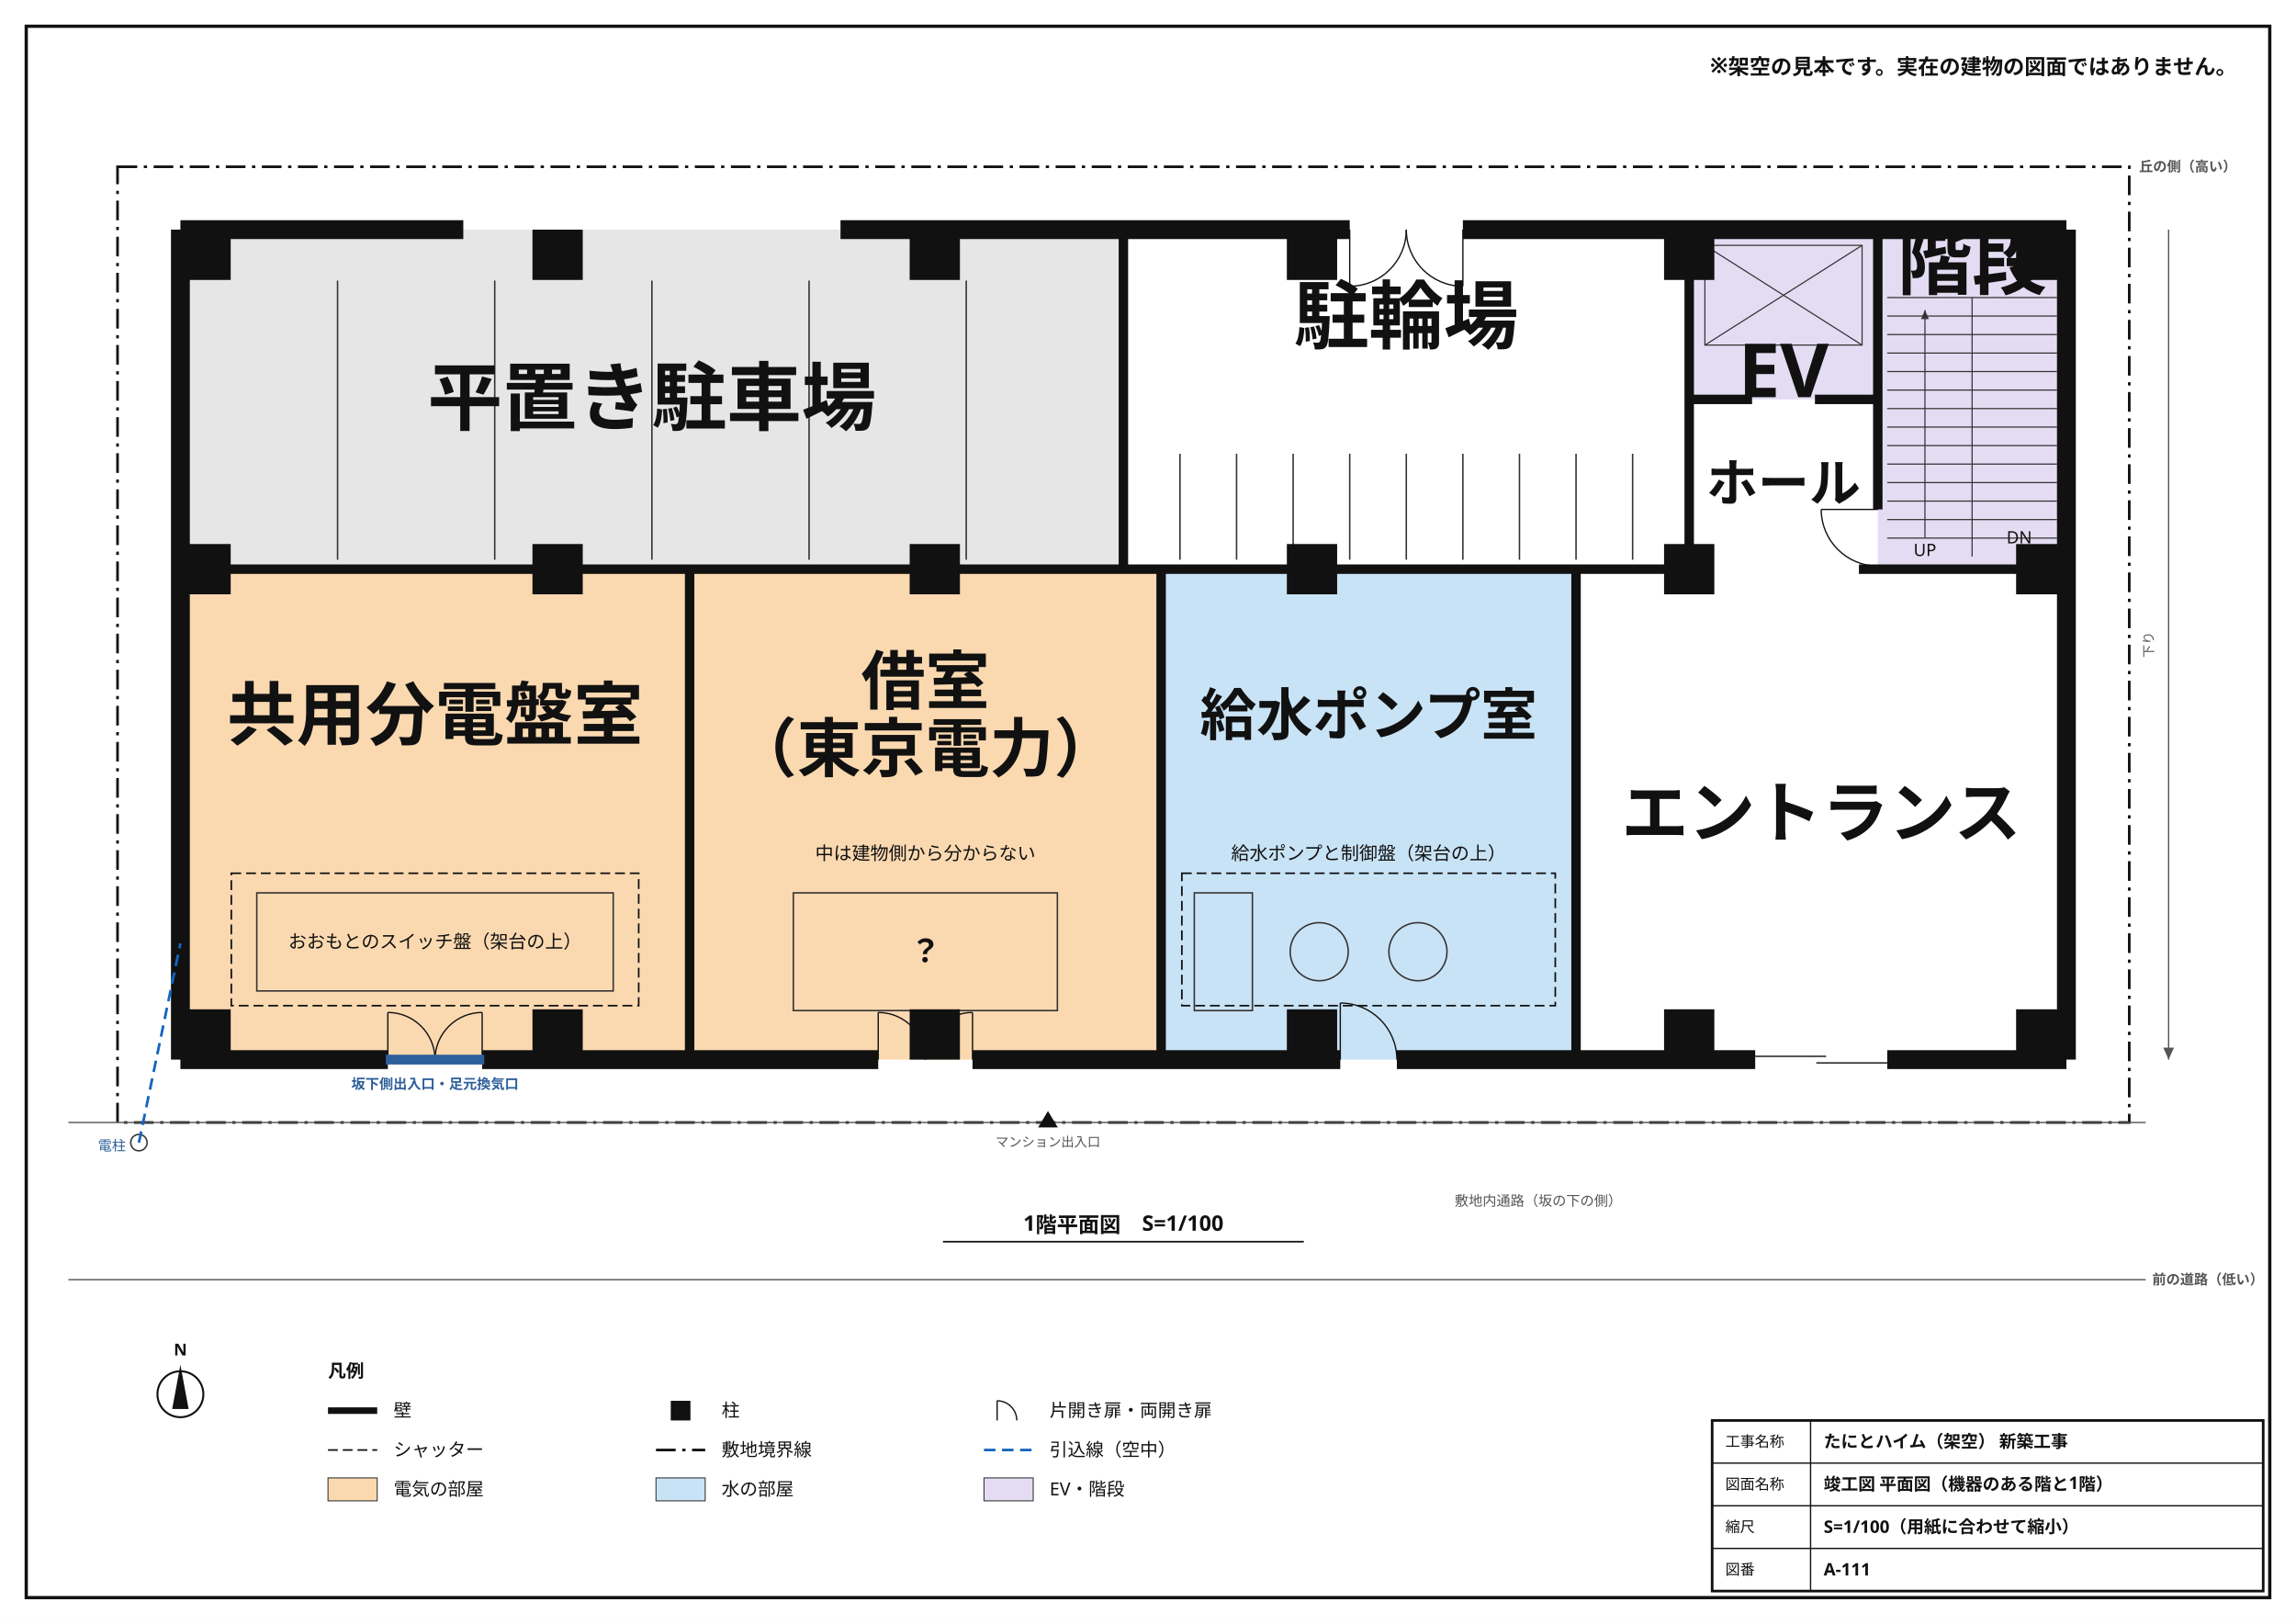
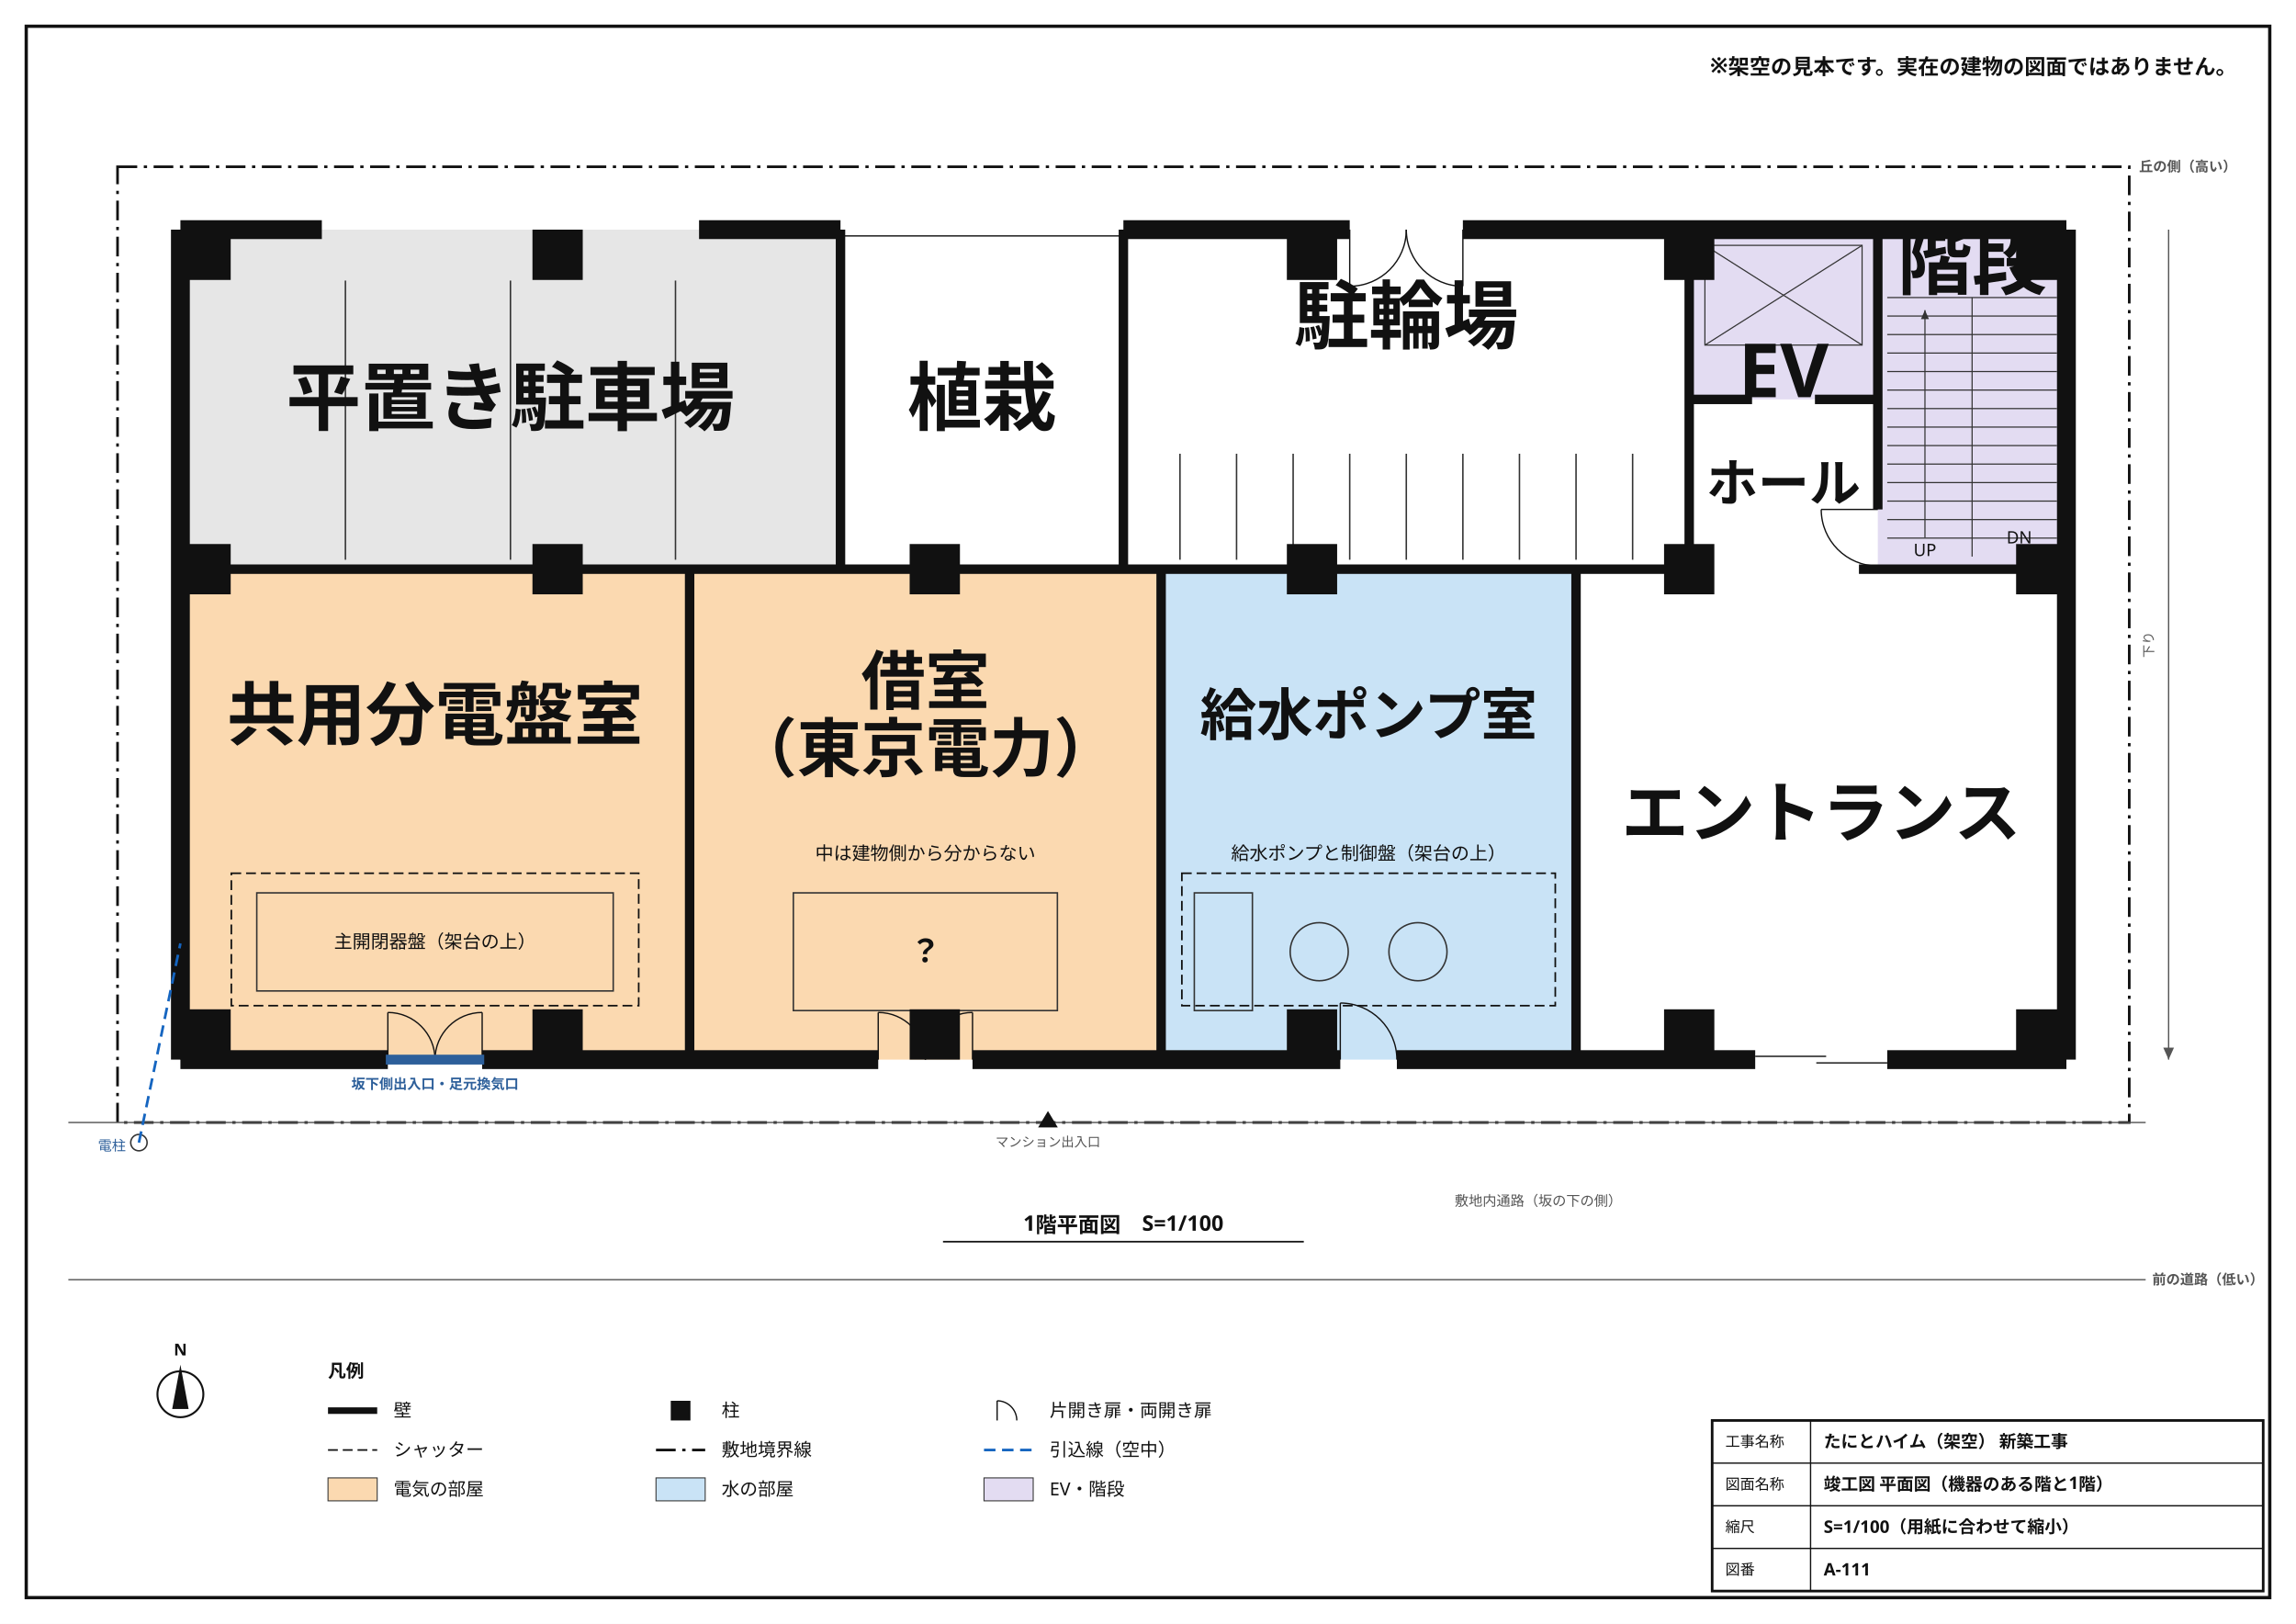
<svg xmlns="http://www.w3.org/2000/svg" viewBox="0 0 1400 990" width="1400" height="990">
  <rect width="1400" height="990" fill="#ffffff" />
  <polygon points="16.00,16.00 1384.00,16.00 1384.00,974.00 16.00,974.00" stroke="#111111" stroke-width="2" fill="none" />
  <text x="1364.00" y="44.33" font-size="13" text-anchor="end" fill="#111111" font-family="Hiragino Sans, Yu Gothic, Noto Sans JP, sans-serif" font-weight="600">※架空の見本です。実在の建物の図面ではありません。</text>
  <polygon points="1044.00,866.00 1380.00,866.00 1380.00,970.00 1044.00,970.00" stroke="#111111" stroke-width="1.6" fill="none" />
  <text x="1052.00" y="882.00" font-size="9" text-anchor="start" fill="#111111" font-family="Hiragino Sans, Yu Gothic, Noto Sans JP, sans-serif">工事名称</text>
  <text x="1112.00" y="882.50" font-size="10.5" text-anchor="start" fill="#111111" font-family="Hiragino Sans, Yu Gothic, Noto Sans JP, sans-serif" font-weight="600">たにとハイム（架空） 新築工事</text>
  <line x1="1044.00" y1="892.00" x2="1380.00" y2="892.00" stroke="#111111" stroke-width="0.8" fill="none" />
  <text x="1052.00" y="908.00" font-size="9" text-anchor="start" fill="#111111" font-family="Hiragino Sans, Yu Gothic, Noto Sans JP, sans-serif">図面名称</text>
  <text x="1112.00" y="908.50" font-size="10.5" text-anchor="start" fill="#111111" font-family="Hiragino Sans, Yu Gothic, Noto Sans JP, sans-serif" font-weight="600">竣工図 平面図（機器のある階と1階）</text>
  <line x1="1044.00" y1="918.00" x2="1380.00" y2="918.00" stroke="#111111" stroke-width="0.8" fill="none" />
  <text x="1052.00" y="934.00" font-size="9" text-anchor="start" fill="#111111" font-family="Hiragino Sans, Yu Gothic, Noto Sans JP, sans-serif">縮尺</text>
  <text x="1112.00" y="934.50" font-size="10.5" text-anchor="start" fill="#111111" font-family="Hiragino Sans, Yu Gothic, Noto Sans JP, sans-serif" font-weight="600">S=1/100（用紙に合わせて縮小）</text>
  <line x1="1044.00" y1="944.00" x2="1380.00" y2="944.00" stroke="#111111" stroke-width="0.8" fill="none" />
  <text x="1052.00" y="960.00" font-size="9" text-anchor="start" fill="#111111" font-family="Hiragino Sans, Yu Gothic, Noto Sans JP, sans-serif">図番</text>
  <text x="1112.00" y="960.50" font-size="10.5" text-anchor="start" fill="#111111" font-family="Hiragino Sans, Yu Gothic, Noto Sans JP, sans-serif" font-weight="600">A-111</text>
  <line x1="1104.00" y1="866.00" x2="1104.00" y2="970.00" stroke="#111111" stroke-width="0.8" fill="none" />
-   <polygon points="110.00,140.00 685.00,140.00 685.00,347.00 110.00,347.00" fill="#e6e6e6" stroke="none" />
+   <polygon points="110.00,140.00 512.50,140.00 512.50,347.00 110.00,347.00" fill="#e6e6e6" stroke="none" />
  <polygon points="1030.00,140.00 1145.00,140.00 1145.00,243.50 1030.00,243.50" fill="#e3dcf2" stroke="none" />
  <polygon points="1145.00,140.00 1260.00,140.00 1260.00,347.00 1145.00,347.00" fill="#e3dcf2" stroke="none" />
  <polygon points="110.00,347.00 420.50,347.00 420.50,646.00 110.00,646.00" fill="#fbd9b0" stroke="none" />
  <polygon points="420.50,347.00 708.00,347.00 708.00,646.00 420.50,646.00" fill="#fbd9b0" stroke="none" />
  <polygon points="708.00,347.00 961.00,347.00 961.00,646.00 708.00,646.00" fill="#c9e3f6" stroke="none" />
-   <line x1="205.83" y1="171.05" x2="205.83" y2="341.25" stroke="#333333" stroke-width="0.9" fill="none" />
-   <line x1="301.67" y1="171.05" x2="301.67" y2="341.25" stroke="#333333" stroke-width="0.9" fill="none" />
-   <line x1="397.50" y1="171.05" x2="397.50" y2="341.25" stroke="#333333" stroke-width="0.9" fill="none" />
-   <line x1="493.33" y1="171.05" x2="493.33" y2="341.25" stroke="#333333" stroke-width="0.9" fill="none" />
-   <line x1="589.17" y1="171.05" x2="589.17" y2="341.25" stroke="#333333" stroke-width="0.9" fill="none" />
-   <text x="397.50" y="258.70" font-size="45.6" text-anchor="middle" fill="#111111" font-family="Hiragino Sans, Yu Gothic, Noto Sans JP, sans-serif" font-weight="600">平置き駐車場</text>
+   <line x1="210.62" y1="171.05" x2="210.62" y2="341.25" stroke="#333333" stroke-width="0.9" fill="none" />
+   <line x1="311.25" y1="171.05" x2="311.25" y2="341.25" stroke="#333333" stroke-width="0.9" fill="none" />
+   <line x1="411.88" y1="171.05" x2="411.88" y2="341.25" stroke="#333333" stroke-width="0.9" fill="none" />
+   <text x="311.25" y="258.70" font-size="45.6" text-anchor="middle" fill="#111111" font-family="Hiragino Sans, Yu Gothic, Noto Sans JP, sans-serif" font-weight="600">平置き駐車場</text>
+   <line x1="512.50" y1="143.83" x2="685.00" y2="143.83" stroke="#111111" stroke-width="0.8" fill="none" />
+   <text x="598.75" y="258.70" font-size="45.6" text-anchor="middle" fill="#111111" font-family="Hiragino Sans, Yu Gothic, Noto Sans JP, sans-serif" font-weight="600">植栽</text>
  <line x1="719.50" y1="276.62" x2="719.50" y2="341.25" stroke="#333333" stroke-width="0.9" fill="none" />
  <line x1="754.00" y1="276.62" x2="754.00" y2="341.25" stroke="#333333" stroke-width="0.9" fill="none" />
  <line x1="788.50" y1="276.62" x2="788.50" y2="341.25" stroke="#333333" stroke-width="0.9" fill="none" />
  <line x1="823.00" y1="276.62" x2="823.00" y2="341.25" stroke="#333333" stroke-width="0.9" fill="none" />
  <line x1="857.50" y1="276.62" x2="857.50" y2="341.25" stroke="#333333" stroke-width="0.9" fill="none" />
  <line x1="892.00" y1="276.62" x2="892.00" y2="341.25" stroke="#333333" stroke-width="0.9" fill="none" />
  <line x1="926.50" y1="276.62" x2="926.50" y2="341.25" stroke="#333333" stroke-width="0.9" fill="none" />
  <line x1="961.00" y1="276.62" x2="961.00" y2="341.25" stroke="#333333" stroke-width="0.9" fill="none" />
  <line x1="995.50" y1="276.62" x2="995.50" y2="341.25" stroke="#333333" stroke-width="0.9" fill="none" />
  <text x="857.50" y="209.02" font-size="45.6" text-anchor="middle" fill="#111111" font-family="Hiragino Sans, Yu Gothic, Noto Sans JP, sans-serif" font-weight="600">駐輪場</text>
  <polygon points="1039.58,149.58 1135.42,149.58 1135.42,210.38 1039.58,210.38" stroke="#333333" stroke-width="0.7" fill="none" />
  <line x1="1039.58" y1="149.58" x2="1135.42" y2="210.38" stroke="#333333" stroke-width="0.7" fill="none" />
  <line x1="1135.42" y1="149.58" x2="1039.58" y2="210.38" stroke="#333333" stroke-width="0.7" fill="none" />
  <text x="1087.50" y="242.14" font-size="45.6" text-anchor="middle" fill="#111111" font-family="Hiragino Sans, Yu Gothic, Noto Sans JP, sans-serif" font-weight="600">EV</text>
  <line x1="1202.50" y1="181.40" x2="1202.50" y2="339.33" stroke="#333333" stroke-width="0.7" fill="none" />
  <line x1="1150.75" y1="181.40" x2="1254.25" y2="181.40" stroke="#333333" stroke-width="0.7" fill="none" />
  <line x1="1150.75" y1="192.68" x2="1254.25" y2="192.68" stroke="#333333" stroke-width="0.7" fill="none" />
  <line x1="1150.75" y1="203.96" x2="1254.25" y2="203.96" stroke="#333333" stroke-width="0.7" fill="none" />
  <line x1="1150.75" y1="215.24" x2="1254.25" y2="215.24" stroke="#333333" stroke-width="0.7" fill="none" />
  <line x1="1150.75" y1="226.52" x2="1254.25" y2="226.52" stroke="#333333" stroke-width="0.7" fill="none" />
  <line x1="1150.75" y1="237.80" x2="1254.25" y2="237.80" stroke="#333333" stroke-width="0.7" fill="none" />
  <line x1="1150.75" y1="249.09" x2="1254.25" y2="249.09" stroke="#333333" stroke-width="0.7" fill="none" />
  <line x1="1150.75" y1="260.37" x2="1254.25" y2="260.37" stroke="#333333" stroke-width="0.7" fill="none" />
  <line x1="1150.75" y1="271.65" x2="1254.25" y2="271.65" stroke="#333333" stroke-width="0.7" fill="none" />
  <line x1="1150.75" y1="282.93" x2="1254.25" y2="282.93" stroke="#333333" stroke-width="0.7" fill="none" />
  <line x1="1150.75" y1="294.21" x2="1254.25" y2="294.21" stroke="#333333" stroke-width="0.7" fill="none" />
  <line x1="1150.75" y1="305.49" x2="1254.25" y2="305.49" stroke="#333333" stroke-width="0.7" fill="none" />
  <line x1="1150.75" y1="316.77" x2="1254.25" y2="316.77" stroke="#333333" stroke-width="0.7" fill="none" />
  <line x1="1150.75" y1="328.05" x2="1254.25" y2="328.05" stroke="#333333" stroke-width="0.7" fill="none" />
  <line x1="1173.75" y1="327.83" x2="1173.75" y2="189.07" stroke="#333333" stroke-width="0.7" fill="none" />
  <polygon points="1173.75,189.07 1176.20,194.55 1171.30,194.55" fill="#333333" stroke="none" />
  <text x="1231.25" y="331.30" font-size="10.4" text-anchor="middle" fill="#111111" font-family="Hiragino Sans, Yu Gothic, Noto Sans JP, sans-serif">DN</text>
  <text x="1173.75" y="338.97" font-size="10.4" text-anchor="middle" fill="#111111" font-family="Hiragino Sans, Yu Gothic, Noto Sans JP, sans-serif">UP</text>
  <text x="1202.50" y="175.90" font-size="45.6" text-anchor="middle" fill="#111111" font-family="Hiragino Sans, Yu Gothic, Noto Sans JP, sans-serif" font-weight="600">階段</text>
  <text x="1087.50" y="305.69" font-size="31.318" text-anchor="middle" fill="#111111" font-family="Hiragino Sans, Yu Gothic, Noto Sans JP, sans-serif" font-weight="600">ホール</text>
  <polygon points="156.57,544.34 373.92,544.34 373.92,604.14 156.57,604.14" stroke="#333333" stroke-width="0.9" fill="none" />
  <polygon points="141.05,532.38 389.45,532.38 389.45,613.11 141.05,613.11" stroke="#111111" stroke-width="1.0" stroke-dasharray="6 3" fill="none" />
-   <text x="265.25" y="577.97" font-size="11.2" text-anchor="middle" fill="#111111" font-family="Hiragino Sans, Yu Gothic, Noto Sans JP, sans-serif">おおもとのスイッチ盤（架台の上）</text>
+   <text x="265.25" y="577.97" font-size="11.2" text-anchor="middle" fill="#111111" font-family="Hiragino Sans, Yu Gothic, Noto Sans JP, sans-serif">主開閉器盤（架台の上）</text>
  <text x="265.25" y="450.79" font-size="42.28" text-anchor="middle" fill="#111111" font-family="Hiragino Sans, Yu Gothic, Noto Sans JP, sans-serif" font-weight="600">共用分電盤室</text>
  <polygon points="483.75,544.34 644.75,544.34 644.75,616.10 483.75,616.10" stroke="#333333" stroke-width="0.9" fill="none" />
  <text x="564.25" y="586.62" font-size="19.2" text-anchor="middle" fill="#111111" font-family="Hiragino Sans, Yu Gothic, Noto Sans JP, sans-serif" font-weight="600">？</text>
  <text x="564.25" y="524.15" font-size="11.2" text-anchor="middle" fill="#111111" font-family="Hiragino Sans, Yu Gothic, Noto Sans JP, sans-serif">中は建物側から分からない</text>
  <text x="564.25" y="429.18" font-size="39.148" text-anchor="middle" fill="#111111" font-family="Hiragino Sans, Yu Gothic, Noto Sans JP, sans-serif" font-weight="600">借室</text>
  <text x="564.25" y="470.32" font-size="39.148" text-anchor="middle" fill="#111111" font-family="Hiragino Sans, Yu Gothic, Noto Sans JP, sans-serif" font-weight="600">（東京電力）</text>
  <circle cx="804.39" cy="580.22" r="17.71" stroke="#333333" stroke-width="0.9" fill="none" />
  <circle cx="864.61" cy="580.22" r="17.71" stroke="#333333" stroke-width="0.9" fill="none" />
  <polygon points="728.24,544.34 763.66,544.34 763.66,616.10 728.24,616.10" stroke="#333333" stroke-width="0.9" fill="none" />
  <text x="834.50" y="524.15" font-size="11.2" text-anchor="middle" fill="#111111" font-family="Hiragino Sans, Yu Gothic, Noto Sans JP, sans-serif">給水ポンプと制御盤（架台の上）</text>
  <polygon points="720.65,532.38 948.35,532.38 948.35,613.11 720.65,613.11" stroke="#111111" stroke-width="1.0" stroke-dasharray="6 3" fill="none" />
  <text x="834.50" y="448.18" font-size="34.45" text-anchor="middle" fill="#111111" font-family="Hiragino Sans, Yu Gothic, Noto Sans JP, sans-serif" font-weight="600">給水ポンプ室</text>
  <text x="1110.50" y="510.07" font-size="40.714" text-anchor="middle" fill="#111111" font-family="Hiragino Sans, Yu Gothic, Noto Sans JP, sans-serif" font-weight="600">エントランス</text>
-   <polygon points="110.00,134.25 282.50,134.25 282.50,145.75 110.00,145.75" fill="#111111" stroke="none" />
-   <polygon points="512.50,134.25 823.00,134.25 823.00,145.75 512.50,145.75" fill="#111111" stroke="none" />
+   <polygon points="110.00,134.25 196.25,134.25 196.25,145.75 110.00,145.75" fill="#111111" stroke="none" />
+   <polygon points="426.25,134.25 512.50,134.25 512.50,145.75 426.25,145.75" fill="#111111" stroke="none" />
+   <polygon points="685.00,134.25 823.00,134.25 823.00,145.75 685.00,145.75" fill="#111111" stroke="none" />
  <polygon points="892.00,134.25 1260.00,134.25 1260.00,145.75 892.00,145.75" fill="#111111" stroke="none" />
  <polygon points="110.00,344.12 1041.50,344.12 1041.50,349.88 110.00,349.88" fill="#111111" stroke="none" />
  <polygon points="1133.50,344.12 1260.00,344.12 1260.00,349.88 1133.50,349.88" fill="#111111" stroke="none" />
  <polygon points="104.25,140.00 115.75,140.00 115.75,646.00 104.25,646.00" fill="#111111" stroke="none" />
+   <polygon points="509.62,140.00 515.38,140.00 515.38,347.00 509.62,347.00" fill="#111111" stroke="none" />
  <polygon points="682.12,140.00 687.88,140.00 687.88,347.00 682.12,347.00" fill="#111111" stroke="none" />
  <polygon points="1027.12,140.00 1032.88,140.00 1032.88,347.00 1027.12,347.00" fill="#111111" stroke="none" />
  <polygon points="1030.00,240.62 1068.33,240.62 1068.33,246.38 1030.00,246.38" fill="#111111" stroke="none" />
  <polygon points="1106.67,240.62 1145.00,240.62 1145.00,246.38 1106.67,246.38" fill="#111111" stroke="none" />
  <polygon points="1142.12,140.00 1147.88,140.00 1147.88,310.58 1142.12,310.58" fill="#111111" stroke="none" />
  <polygon points="1142.12,345.08 1147.88,345.08 1147.88,347.00 1142.12,347.00" fill="#111111" stroke="none" />
  <polygon points="1254.25,140.00 1265.75,140.00 1265.75,646.00 1254.25,646.00" fill="#111111" stroke="none" />
  <polygon points="110.00,640.25 236.50,640.25 236.50,651.75 110.00,651.75" fill="#111111" stroke="none" />
  <polygon points="294.00,640.25 535.50,640.25 535.50,651.75 294.00,651.75" fill="#111111" stroke="none" />
  <polygon points="593.00,640.25 817.25,640.25 817.25,651.75 593.00,651.75" fill="#111111" stroke="none" />
  <polygon points="851.75,640.25 1070.25,640.25 1070.25,651.75 851.75,651.75" fill="#111111" stroke="none" />
  <polygon points="1150.75,640.25 1260.00,640.25 1260.00,651.75 1150.75,651.75" fill="#111111" stroke="none" />
  <polygon points="417.62,347.00 423.38,347.00 423.38,646.00 417.62,646.00" fill="#111111" stroke="none" />
  <polygon points="705.12,347.00 710.88,347.00 710.88,646.00 705.12,646.00" fill="#111111" stroke="none" />
  <polygon points="958.12,347.00 963.87,347.00 963.87,646.00 958.12,646.00" fill="#111111" stroke="none" />
  <line x1="823.00" y1="140.00" x2="823.00" y2="174.50" stroke="#111111" stroke-width="0.8" fill="none" />
  <path d="M 857.50 140.00 A 34.50 34.50 0 0 1 823.00 174.50" stroke="#111111" stroke-width="0.8" fill="none" />
  <line x1="892.00" y1="140.00" x2="892.00" y2="174.50" stroke="#111111" stroke-width="0.8" fill="none" />
  <path d="M 892.00 174.50 A 34.50 34.50 0 0 1 857.50 140.00" stroke="#111111" stroke-width="0.8" fill="none" />
  <line x1="1145.00" y1="310.58" x2="1110.50" y2="310.58" stroke="#111111" stroke-width="0.8" fill="none" />
  <path d="M 1145.00 345.08 A 34.50 34.50 0 0 1 1110.50 310.58" stroke="#111111" stroke-width="0.8" fill="none" />
  <line x1="236.50" y1="646.00" x2="236.50" y2="617.25" stroke="#111111" stroke-width="0.8" fill="none" />
  <path d="M 236.50 617.25 A 28.75 28.75 0 0 1 265.25 646.00" stroke="#111111" stroke-width="0.8" fill="none" />
  <line x1="294.00" y1="646.00" x2="294.00" y2="617.25" stroke="#111111" stroke-width="0.8" fill="none" />
  <path d="M 265.25 646.00 A 28.75 28.75 0 0 1 294.00 617.25" stroke="#111111" stroke-width="0.8" fill="none" />
  <line x1="535.50" y1="646.00" x2="535.50" y2="617.25" stroke="#111111" stroke-width="0.8" fill="none" />
  <path d="M 535.50 617.25 A 28.75 28.75 0 0 1 564.25 646.00" stroke="#111111" stroke-width="0.8" fill="none" />
  <line x1="593.00" y1="646.00" x2="593.00" y2="617.25" stroke="#111111" stroke-width="0.8" fill="none" />
  <path d="M 564.25 646.00 A 28.75 28.75 0 0 1 593.00 617.25" stroke="#111111" stroke-width="0.8" fill="none" />
  <line x1="817.25" y1="646.00" x2="817.25" y2="611.50" stroke="#111111" stroke-width="0.8" fill="none" />
  <path d="M 817.25 611.50 A 34.50 34.50 0 0 1 851.75 646.00" stroke="#111111" stroke-width="0.8" fill="none" />
  <line x1="1070.25" y1="644.00" x2="1113.50" y2="644.00" stroke="#111111" stroke-width="0.8" fill="none" />
  <line x1="1107.50" y1="648.00" x2="1150.75" y2="648.00" stroke="#111111" stroke-width="0.8" fill="none" />
  <polygon points="110.00,140.00 140.67,140.00 140.67,170.67 110.00,170.67" fill="#111111" stroke="none" />
  <polygon points="110.00,331.67 140.67,331.67 140.67,362.33 110.00,362.33" fill="#111111" stroke="none" />
  <polygon points="110.00,615.33 140.67,615.33 140.67,646.00 110.00,646.00" fill="#111111" stroke="none" />
  <polygon points="324.67,140.00 355.33,140.00 355.33,170.67 324.67,170.67" fill="#111111" stroke="none" />
  <polygon points="324.67,331.67 355.33,331.67 355.33,362.33 324.67,362.33" fill="#111111" stroke="none" />
  <polygon points="324.67,615.33 355.33,615.33 355.33,646.00 324.67,646.00" fill="#111111" stroke="none" />
-   <polygon points="554.67,140.00 585.33,140.00 585.33,170.67 554.67,170.67" fill="#111111" stroke="none" />
  <polygon points="554.67,331.67 585.33,331.67 585.33,362.33 554.67,362.33" fill="#111111" stroke="none" />
  <polygon points="554.67,615.33 585.33,615.33 585.33,646.00 554.67,646.00" fill="#111111" stroke="none" />
  <polygon points="784.67,140.00 815.33,140.00 815.33,170.67 784.67,170.67" fill="#111111" stroke="none" />
  <polygon points="784.67,331.67 815.33,331.67 815.33,362.33 784.67,362.33" fill="#111111" stroke="none" />
  <polygon points="784.67,615.33 815.33,615.33 815.33,646.00 784.67,646.00" fill="#111111" stroke="none" />
  <polygon points="1014.67,140.00 1045.33,140.00 1045.33,170.67 1014.67,170.67" fill="#111111" stroke="none" />
  <polygon points="1014.67,331.67 1045.33,331.67 1045.33,362.33 1014.67,362.33" fill="#111111" stroke="none" />
  <polygon points="1014.67,615.33 1045.33,615.33 1045.33,646.00 1014.67,646.00" fill="#111111" stroke="none" />
  <polygon points="1229.33,140.00 1260.00,140.00 1260.00,170.67 1229.33,170.67" fill="#111111" stroke="none" />
  <polygon points="1229.33,331.67 1260.00,331.67 1260.00,362.33 1229.33,362.33" fill="#111111" stroke="none" />
  <polygon points="1229.33,615.33 1260.00,615.33 1260.00,646.00 1229.33,646.00" fill="#111111" stroke="none" />
  <polygon points="235.25,643.00 295.25,643.00 295.25,649.00 235.25,649.00" fill="#2d5f9a" stroke="none" />
  <text x="265.25" y="663.83" font-size="8.5" text-anchor="middle" fill="#2d5f9a" font-family="Hiragino Sans, Yu Gothic, Noto Sans JP, sans-serif" font-weight="600">坂下側出入口・足元換気口</text>
  <polygon points="71.67,101.67 1298.33,101.67 1298.33,684.33 71.67,684.33" stroke="#111111" stroke-width="1.6" stroke-dasharray="12 4 2 4" fill="none" />
  <line x1="41.67" y1="684.33" x2="1308.33" y2="684.33" stroke="#555555" stroke-width="0.8" fill="none" />
  <line x1="41.67" y1="780.17" x2="1308.33" y2="780.17" stroke="#555555" stroke-width="0.8" fill="none" />
  <text x="938.00" y="735.08" font-size="8.5" text-anchor="middle" fill="#555555" font-family="Hiragino Sans, Yu Gothic, Noto Sans JP, sans-serif">敷地内通路（坂の下の側）</text>
  <text x="1304.33" y="104.50" font-size="8.5" text-anchor="start" fill="#555555" font-family="Hiragino Sans, Yu Gothic, Noto Sans JP, sans-serif" font-weight="600">丘の側（高い）</text>
  <text x="1312.33" y="783.00" font-size="8.5" text-anchor="start" fill="#555555" font-family="Hiragino Sans, Yu Gothic, Noto Sans JP, sans-serif" font-weight="600">前の道路（低い）</text>
  <line x1="1322.33" y1="140.00" x2="1322.33" y2="646.00" stroke="#555555" stroke-width="0.8" fill="none" />
  <polygon points="1322.33,646.00 1319.07,638.70 1325.60,638.70" fill="#555555" stroke="none" />
  <text x="1310.33" y="395.67" font-size="8" text-anchor="middle" fill="#555555" font-family="Hiragino Sans, Yu Gothic, Noto Sans JP, sans-serif" transform="rotate(-90 1310.33 393.00)">下り</text>
  <polygon points="639.00,677.33 633.00,687.33 645.00,687.33" fill="#111111" stroke="none" />
  <text x="639.00" y="699.00" font-size="8" text-anchor="middle" fill="#555555" font-family="Hiragino Sans, Yu Gothic, Noto Sans JP, sans-serif">マンション出入口</text>
  <circle cx="84.70" cy="696.60" r="5.00" stroke="#333333" stroke-width="0.9" fill="none" />
  <line x1="84.70" y1="696.60" x2="110.00" y2="575.16" stroke="#1565c0" stroke-width="1.6" stroke-dasharray="7 4" fill="none" />
  <text x="76.70" y="701.43" font-size="8.5" text-anchor="end" fill="#2d5f9a" font-family="Hiragino Sans, Yu Gothic, Noto Sans JP, sans-serif">電柱</text>
  <text x="685.00" y="750.33" font-size="13" text-anchor="middle" fill="#111111" font-family="Hiragino Sans, Yu Gothic, Noto Sans JP, sans-serif" font-weight="600">1階平面図　S=1/100</text>
  <line x1="575.00" y1="757.00" x2="795.00" y2="757.00" stroke="#111111" stroke-width="1" fill="none" />
  <circle cx="110.00" cy="850.00" r="14.00" stroke="#111111" stroke-width="1.2" fill="none" />
  <polygon points="110.00,832.00 105.00,859.00 115.00,859.00" fill="#111111" stroke="none" />
  <text x="110.00" y="826.33" font-size="10" text-anchor="middle" fill="#111111" font-family="Hiragino Sans, Yu Gothic, Noto Sans JP, sans-serif" font-weight="600">N</text>
  <text x="200.00" y="839.67" font-size="11" text-anchor="start" fill="#111111" font-family="Hiragino Sans, Yu Gothic, Noto Sans JP, sans-serif" font-weight="600">凡例</text>
  <polygon points="200.00,858.00 230.00,858.00 230.00,862.00 200.00,862.00" fill="#111111" stroke="none" />
  <text x="240.00" y="863.67" font-size="11" text-anchor="start" fill="#111111" font-family="Hiragino Sans, Yu Gothic, Noto Sans JP, sans-serif">壁</text>
  <polygon points="409.00,854.00 421.00,854.00 421.00,866.00 409.00,866.00" fill="#111111" stroke="none" />
  <text x="440.00" y="863.67" font-size="11" text-anchor="start" fill="#111111" font-family="Hiragino Sans, Yu Gothic, Noto Sans JP, sans-serif">柱</text>
  <line x1="608.00" y1="866.00" x2="608.00" y2="854.00" stroke="#111111" stroke-width="0.8" fill="none" />
  <path d="M 608.00 854.00 A 12.00 12.00 0 0 1 620.00 866.00" stroke="#111111" stroke-width="0.8" fill="none" />
  <text x="640.00" y="863.67" font-size="11" text-anchor="start" fill="#111111" font-family="Hiragino Sans, Yu Gothic, Noto Sans JP, sans-serif">片開き扉・両開き扉</text>
  <line x1="200.00" y1="884.00" x2="230.00" y2="884.00" stroke="#111111" stroke-width="1.0" stroke-dasharray="6 3" fill="none" />
  <text x="240.00" y="887.67" font-size="11" text-anchor="start" fill="#111111" font-family="Hiragino Sans, Yu Gothic, Noto Sans JP, sans-serif">シャッター</text>
  <line x1="400.00" y1="884.00" x2="430.00" y2="884.00" stroke="#111111" stroke-width="1.6" stroke-dasharray="12 4 2 4" fill="none" />
  <text x="440.00" y="887.67" font-size="11" text-anchor="start" fill="#111111" font-family="Hiragino Sans, Yu Gothic, Noto Sans JP, sans-serif">敷地境界線</text>
  <line x1="600.00" y1="884.00" x2="630.00" y2="884.00" stroke="#1565c0" stroke-width="1.6" stroke-dasharray="7 4" fill="none" />
  <text x="640.00" y="887.67" font-size="11" text-anchor="start" fill="#111111" font-family="Hiragino Sans, Yu Gothic, Noto Sans JP, sans-serif">引込線（空中）</text>
  <polygon points="200.00,901.00 230.00,901.00 230.00,915.00 200.00,915.00" fill="#fbd9b0" stroke="none" />
  <polygon points="200.00,901.00 230.00,901.00 230.00,915.00 200.00,915.00" stroke="#333333" stroke-width="0.6" fill="none" />
  <text x="240.00" y="911.67" font-size="11" text-anchor="start" fill="#111111" font-family="Hiragino Sans, Yu Gothic, Noto Sans JP, sans-serif">電気の部屋</text>
  <polygon points="400.00,901.00 430.00,901.00 430.00,915.00 400.00,915.00" fill="#c9e3f6" stroke="none" />
  <polygon points="400.00,901.00 430.00,901.00 430.00,915.00 400.00,915.00" stroke="#333333" stroke-width="0.6" fill="none" />
  <text x="440.00" y="911.67" font-size="11" text-anchor="start" fill="#111111" font-family="Hiragino Sans, Yu Gothic, Noto Sans JP, sans-serif">水の部屋</text>
  <polygon points="600.00,901.00 630.00,901.00 630.00,915.00 600.00,915.00" fill="#e3dcf2" stroke="none" />
  <polygon points="600.00,901.00 630.00,901.00 630.00,915.00 600.00,915.00" stroke="#333333" stroke-width="0.6" fill="none" />
  <text x="640.00" y="911.67" font-size="11" text-anchor="start" fill="#111111" font-family="Hiragino Sans, Yu Gothic, Noto Sans JP, sans-serif">EV・階段</text>
</svg>
